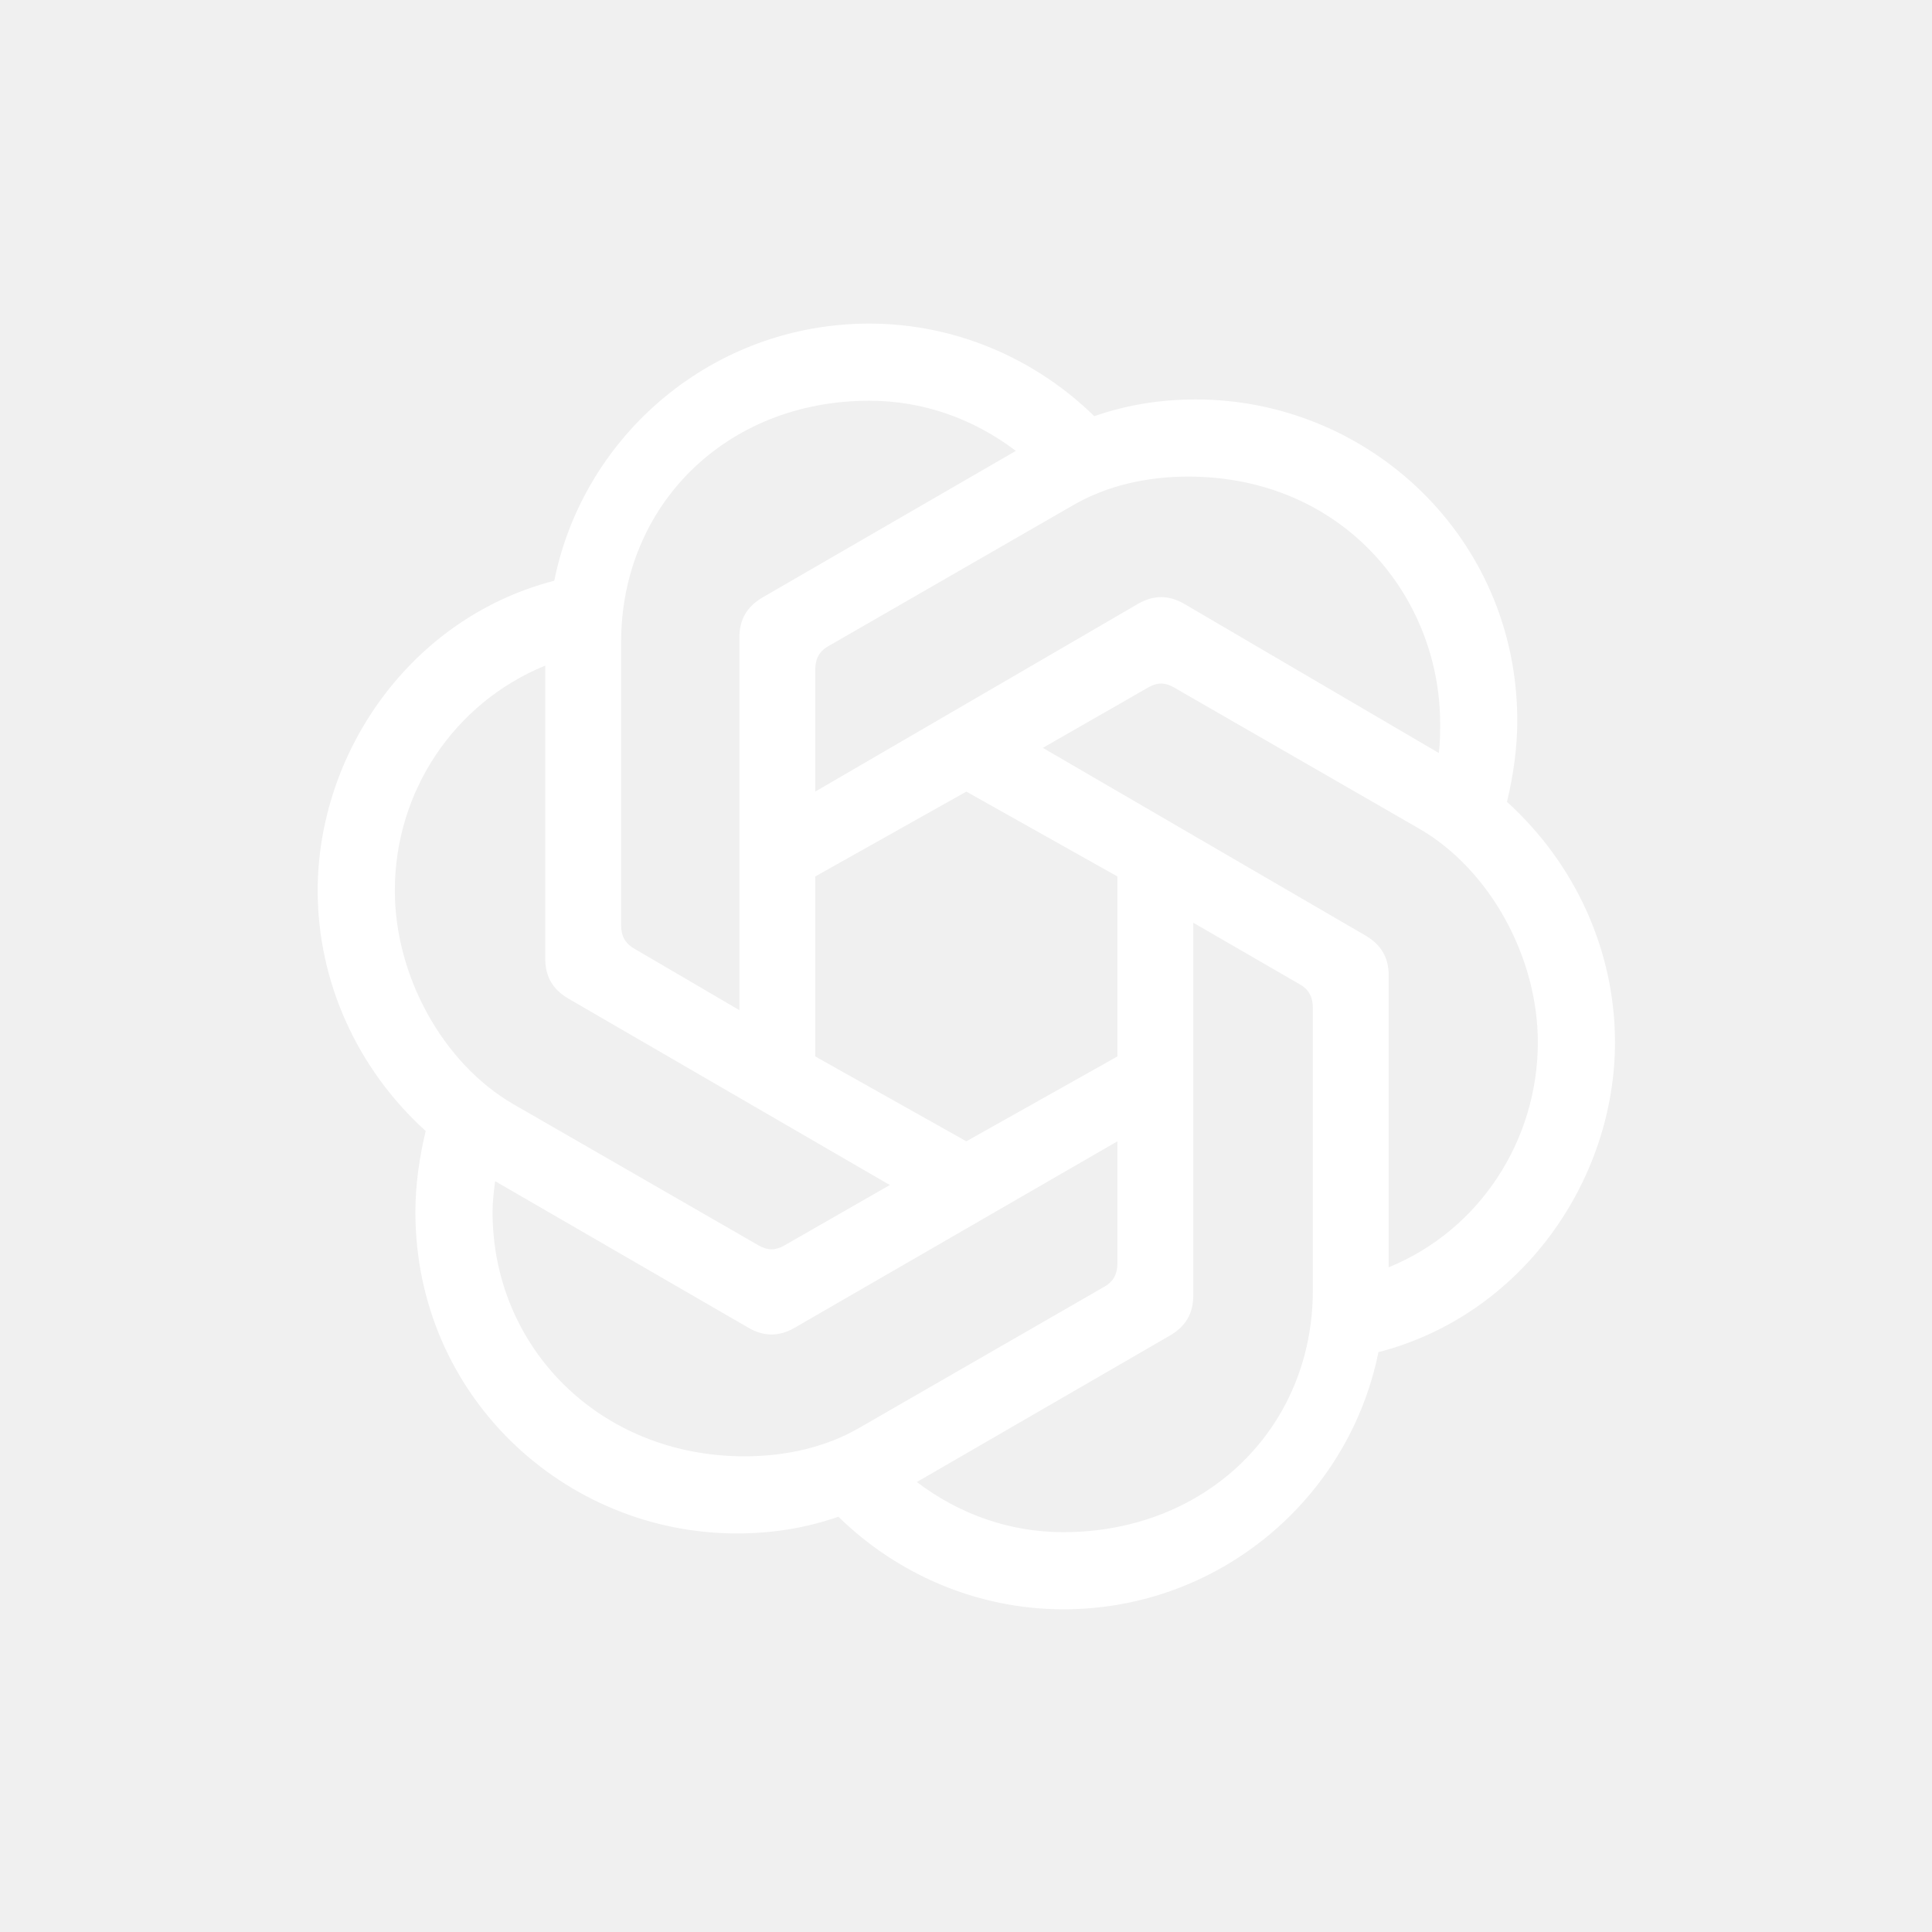
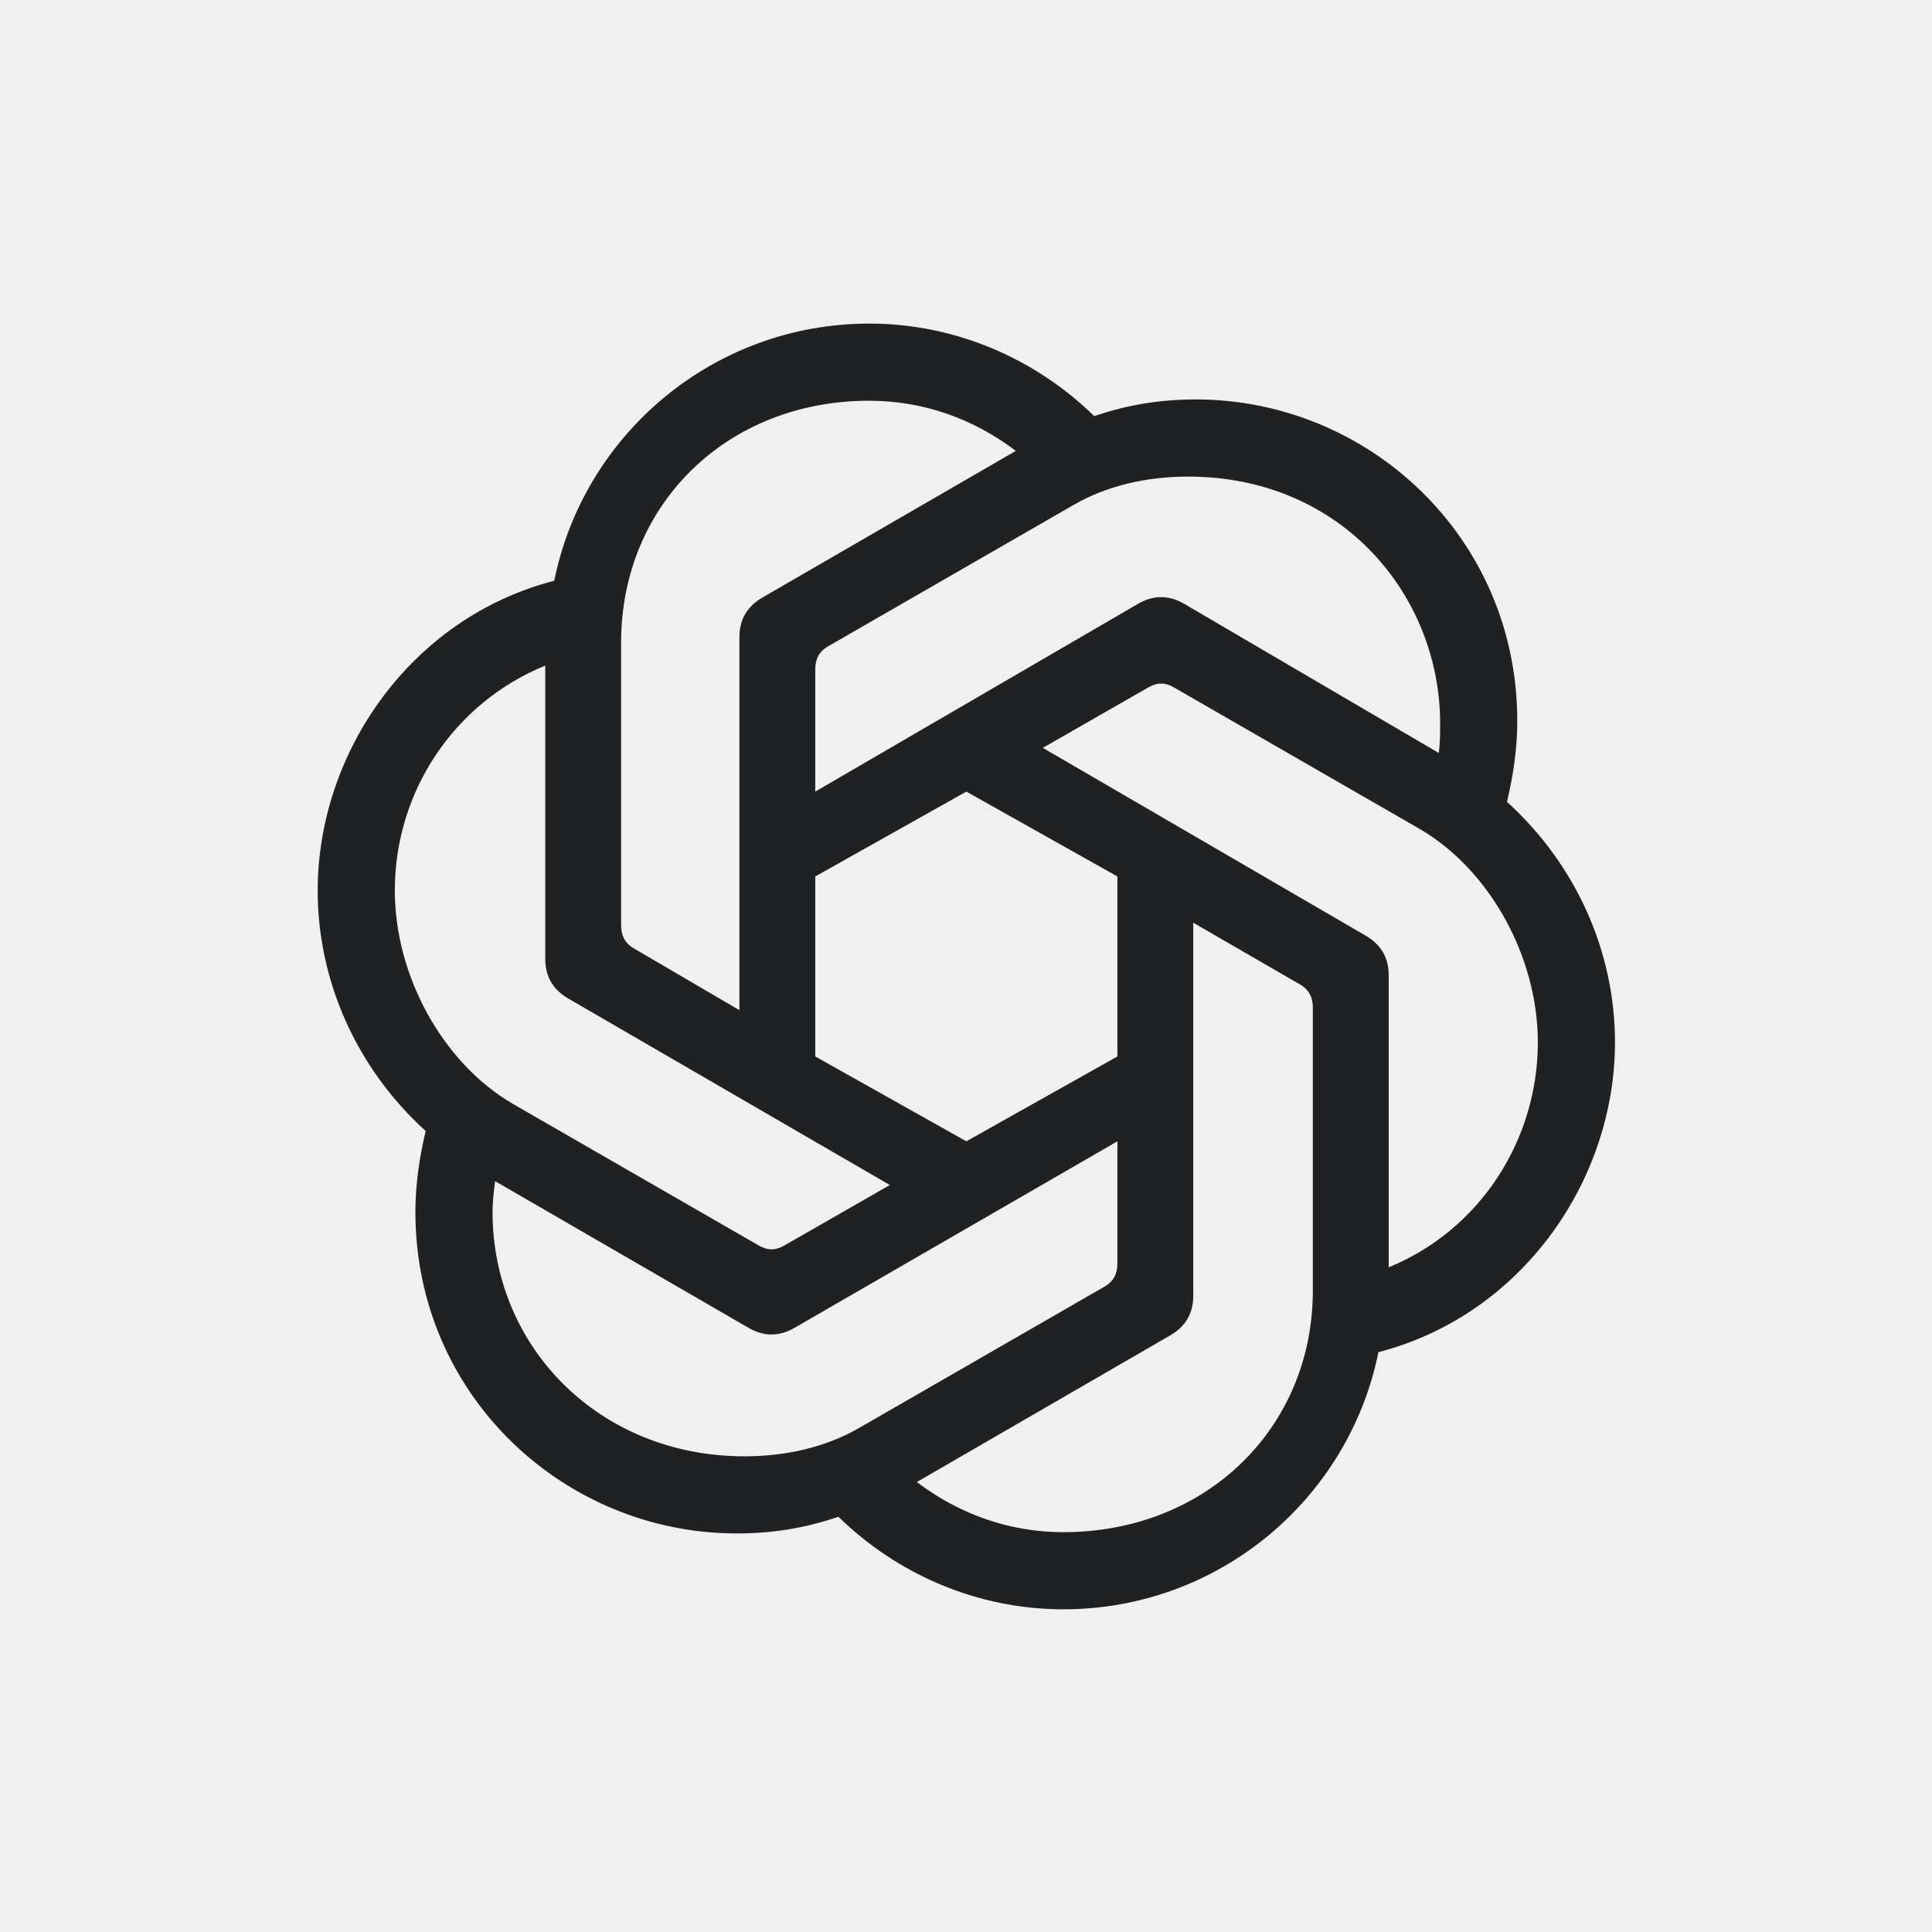
<svg xmlns="http://www.w3.org/2000/svg" width="721" height="721" viewBox="0 0 721 721" fill="none">
  <g clip-path="url(#clip0_1637_2935)">
    <g clip-path="url(#clip1_1637_2935)">
-       <path d="M304.246 295.411V249.828C304.246 245.989 305.687 243.109 309.044 241.191L400.692 188.412C413.167 181.215 428.042 177.858 443.394 177.858C500.971 177.858 537.44 222.482 537.44 269.982C537.44 273.34 537.44 277.179 536.959 281.018L441.954 225.358C436.197 222 430.437 222 424.68 225.358L304.246 295.411ZM518.245 472.945V364.024C518.245 357.304 515.364 352.507 509.608 349.149L389.174 279.096L428.519 256.543C431.877 254.626 434.757 254.626 438.115 256.543L529.762 309.323C556.154 324.679 573.905 357.304 573.905 388.971C573.905 425.436 552.315 459.024 518.245 472.941V472.945ZM275.937 376.982L236.592 353.952C233.235 352.034 231.794 349.154 231.794 345.315V239.756C231.794 188.416 271.139 149.548 324.4 149.548C344.555 149.548 363.264 156.268 379.102 168.262L284.578 222.964C278.822 226.321 275.942 231.119 275.942 237.838V376.986L275.937 376.982ZM360.626 425.922L304.246 394.255V327.083L360.626 295.416L417.002 327.083V394.255L360.626 425.922ZM396.852 571.789C376.698 571.789 357.989 565.07 342.151 553.075L436.674 498.374C442.431 495.017 445.311 490.219 445.311 483.499V344.352L485.138 367.382C488.495 369.299 489.936 372.179 489.936 376.018V481.577C489.936 532.917 450.109 571.785 396.852 571.785V571.789ZM283.134 464.79L191.486 412.01C165.094 396.654 147.343 364.029 147.343 332.362C147.343 295.416 169.415 262.309 203.48 248.393V357.791C203.48 364.51 206.361 369.308 212.117 372.665L332.074 442.237L292.729 464.79C289.372 466.707 286.491 466.707 283.134 464.79ZM277.859 543.48C223.639 543.48 183.813 502.695 183.813 452.314C183.813 448.475 184.294 444.636 184.771 440.797L279.295 495.498C285.051 498.856 290.812 498.856 296.568 495.498L417.002 425.927V471.509C417.002 475.349 415.562 478.229 412.204 480.146L320.557 532.926C308.081 540.122 293.206 543.48 277.854 543.48H277.859ZM396.852 600.576C454.911 600.576 503.37 559.313 514.41 504.612C568.149 490.696 602.696 440.315 602.696 388.976C602.696 355.387 588.303 322.762 562.392 299.25C564.791 289.173 566.231 279.096 566.231 269.024C566.231 200.411 510.571 149.067 446.274 149.067C433.322 149.067 420.846 150.984 408.37 155.305C386.775 134.192 357.026 120.758 324.4 120.758C266.342 120.758 217.883 162.02 206.843 216.721C153.104 230.637 118.557 281.018 118.557 332.357C118.557 365.946 132.95 398.571 158.861 422.083C156.462 432.16 155.022 442.237 155.022 452.309C155.022 520.922 210.682 572.266 274.978 572.266C287.931 572.266 300.407 570.349 312.883 566.028C334.473 587.141 364.222 600.576 396.852 600.576Z" fill="white" />
+       <path d="M304.246 295.411V249.828C304.246 245.989 305.687 243.109 309.044 241.191L400.692 188.412C413.167 181.215 428.042 177.858 443.394 177.858C500.971 177.858 537.44 222.482 537.44 269.982C537.44 273.34 537.44 277.179 536.959 281.018L441.954 225.358C436.197 222 430.437 222 424.68 225.358L304.246 295.411ZM518.245 472.945V364.024C518.245 357.304 515.364 352.507 509.608 349.149L389.174 279.096L428.519 256.543C431.877 254.626 434.757 254.626 438.115 256.543L529.762 309.323C556.154 324.679 573.905 357.304 573.905 388.971C573.905 425.436 552.315 459.024 518.245 472.941V472.945ZM275.937 376.982L236.592 353.952C233.235 352.034 231.794 349.154 231.794 345.315V239.756C231.794 188.416 271.139 149.548 324.4 149.548C344.555 149.548 363.264 156.268 379.102 168.262L284.578 222.964C278.822 226.321 275.942 231.119 275.942 237.838V376.986L275.937 376.982ZM360.626 425.922L304.246 394.255V327.083L360.626 295.416L417.002 327.083V394.255L360.626 425.922ZM396.852 571.789C376.698 571.789 357.989 565.07 342.151 553.075L436.674 498.374C442.431 495.017 445.311 490.219 445.311 483.499V344.352L485.138 367.382C488.495 369.299 489.936 372.179 489.936 376.018V481.577C489.936 532.917 450.109 571.785 396.852 571.785V571.789ZM283.134 464.79L191.486 412.01C165.094 396.654 147.343 364.029 147.343 332.362C147.343 295.416 169.415 262.309 203.48 248.393V357.791C203.48 364.51 206.361 369.308 212.117 372.665L332.074 442.237L292.729 464.79C289.372 466.707 286.491 466.707 283.134 464.79ZM277.859 543.48C223.639 543.48 183.813 502.695 183.813 452.314C183.813 448.475 184.294 444.636 184.771 440.797L279.295 495.498C285.051 498.856 290.812 498.856 296.568 495.498L417.002 425.927V471.509C417.002 475.349 415.562 478.229 412.204 480.146L320.557 532.926C308.081 540.122 293.206 543.48 277.854 543.48H277.859ZM396.852 600.576C454.911 600.576 503.37 559.313 514.41 504.612C568.149 490.696 602.696 440.315 602.696 388.976C602.696 355.387 588.303 322.762 562.392 299.25C564.791 289.173 566.231 279.096 566.231 269.024C566.231 200.411 510.571 149.067 446.274 149.067C433.322 149.067 420.846 150.984 408.37 155.305C386.775 134.192 357.026 120.758 324.4 120.758C266.342 120.758 217.883 162.02 206.843 216.721C153.104 230.637 118.557 281.018 118.557 332.357C118.557 365.946 132.95 398.571 158.861 422.083C156.462 432.16 155.022 442.237 155.022 452.309C155.022 520.922 210.682 572.266 274.978 572.266C287.931 572.266 300.407 570.349 312.883 566.028C334.473 587.141 364.222 600.576 396.852 600.576Z" fill="#202123" />
    </g>
  </g>
  <defs>
    <clipPath id="clip0_1637_2935">
      <rect width="720" height="720" fill="white" transform="translate(0.606934 0.899902)" />
    </clipPath>
    <clipPath id="clip1_1637_2935">
      <rect width="484.139" height="479.818" fill="white" transform="translate(118.557 120.758)" />
    </clipPath>
  </defs>
</svg>
